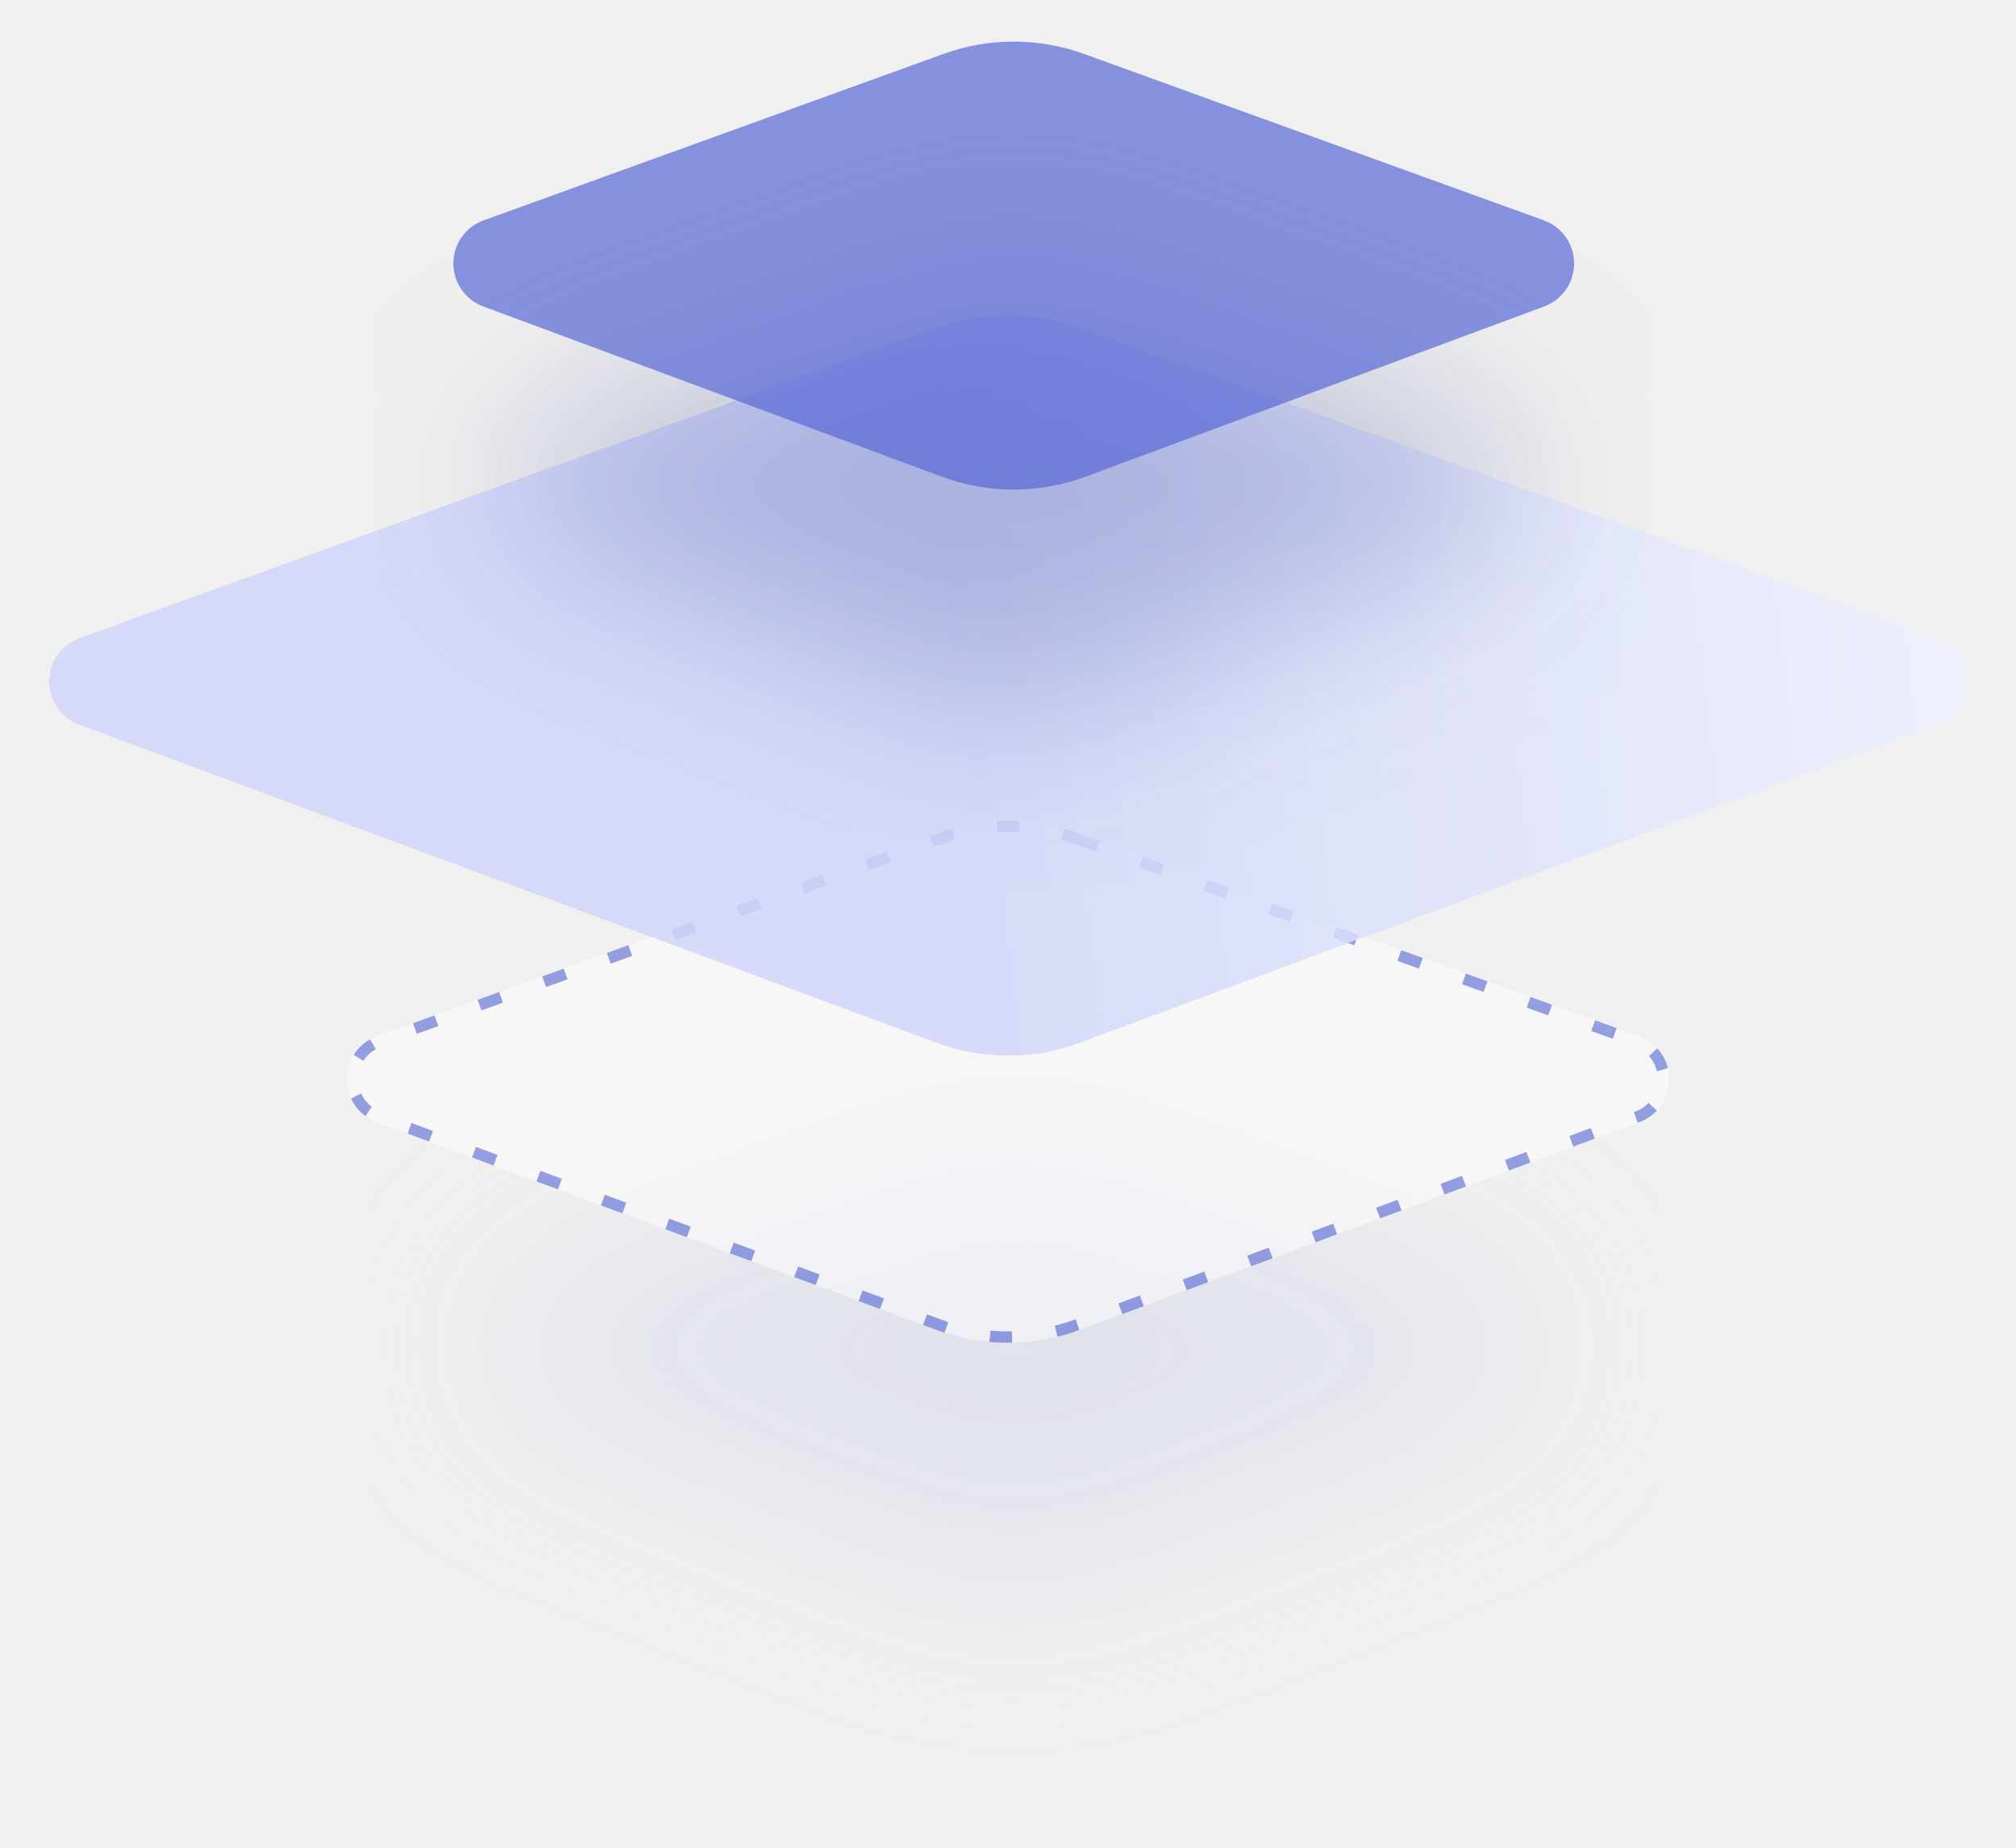
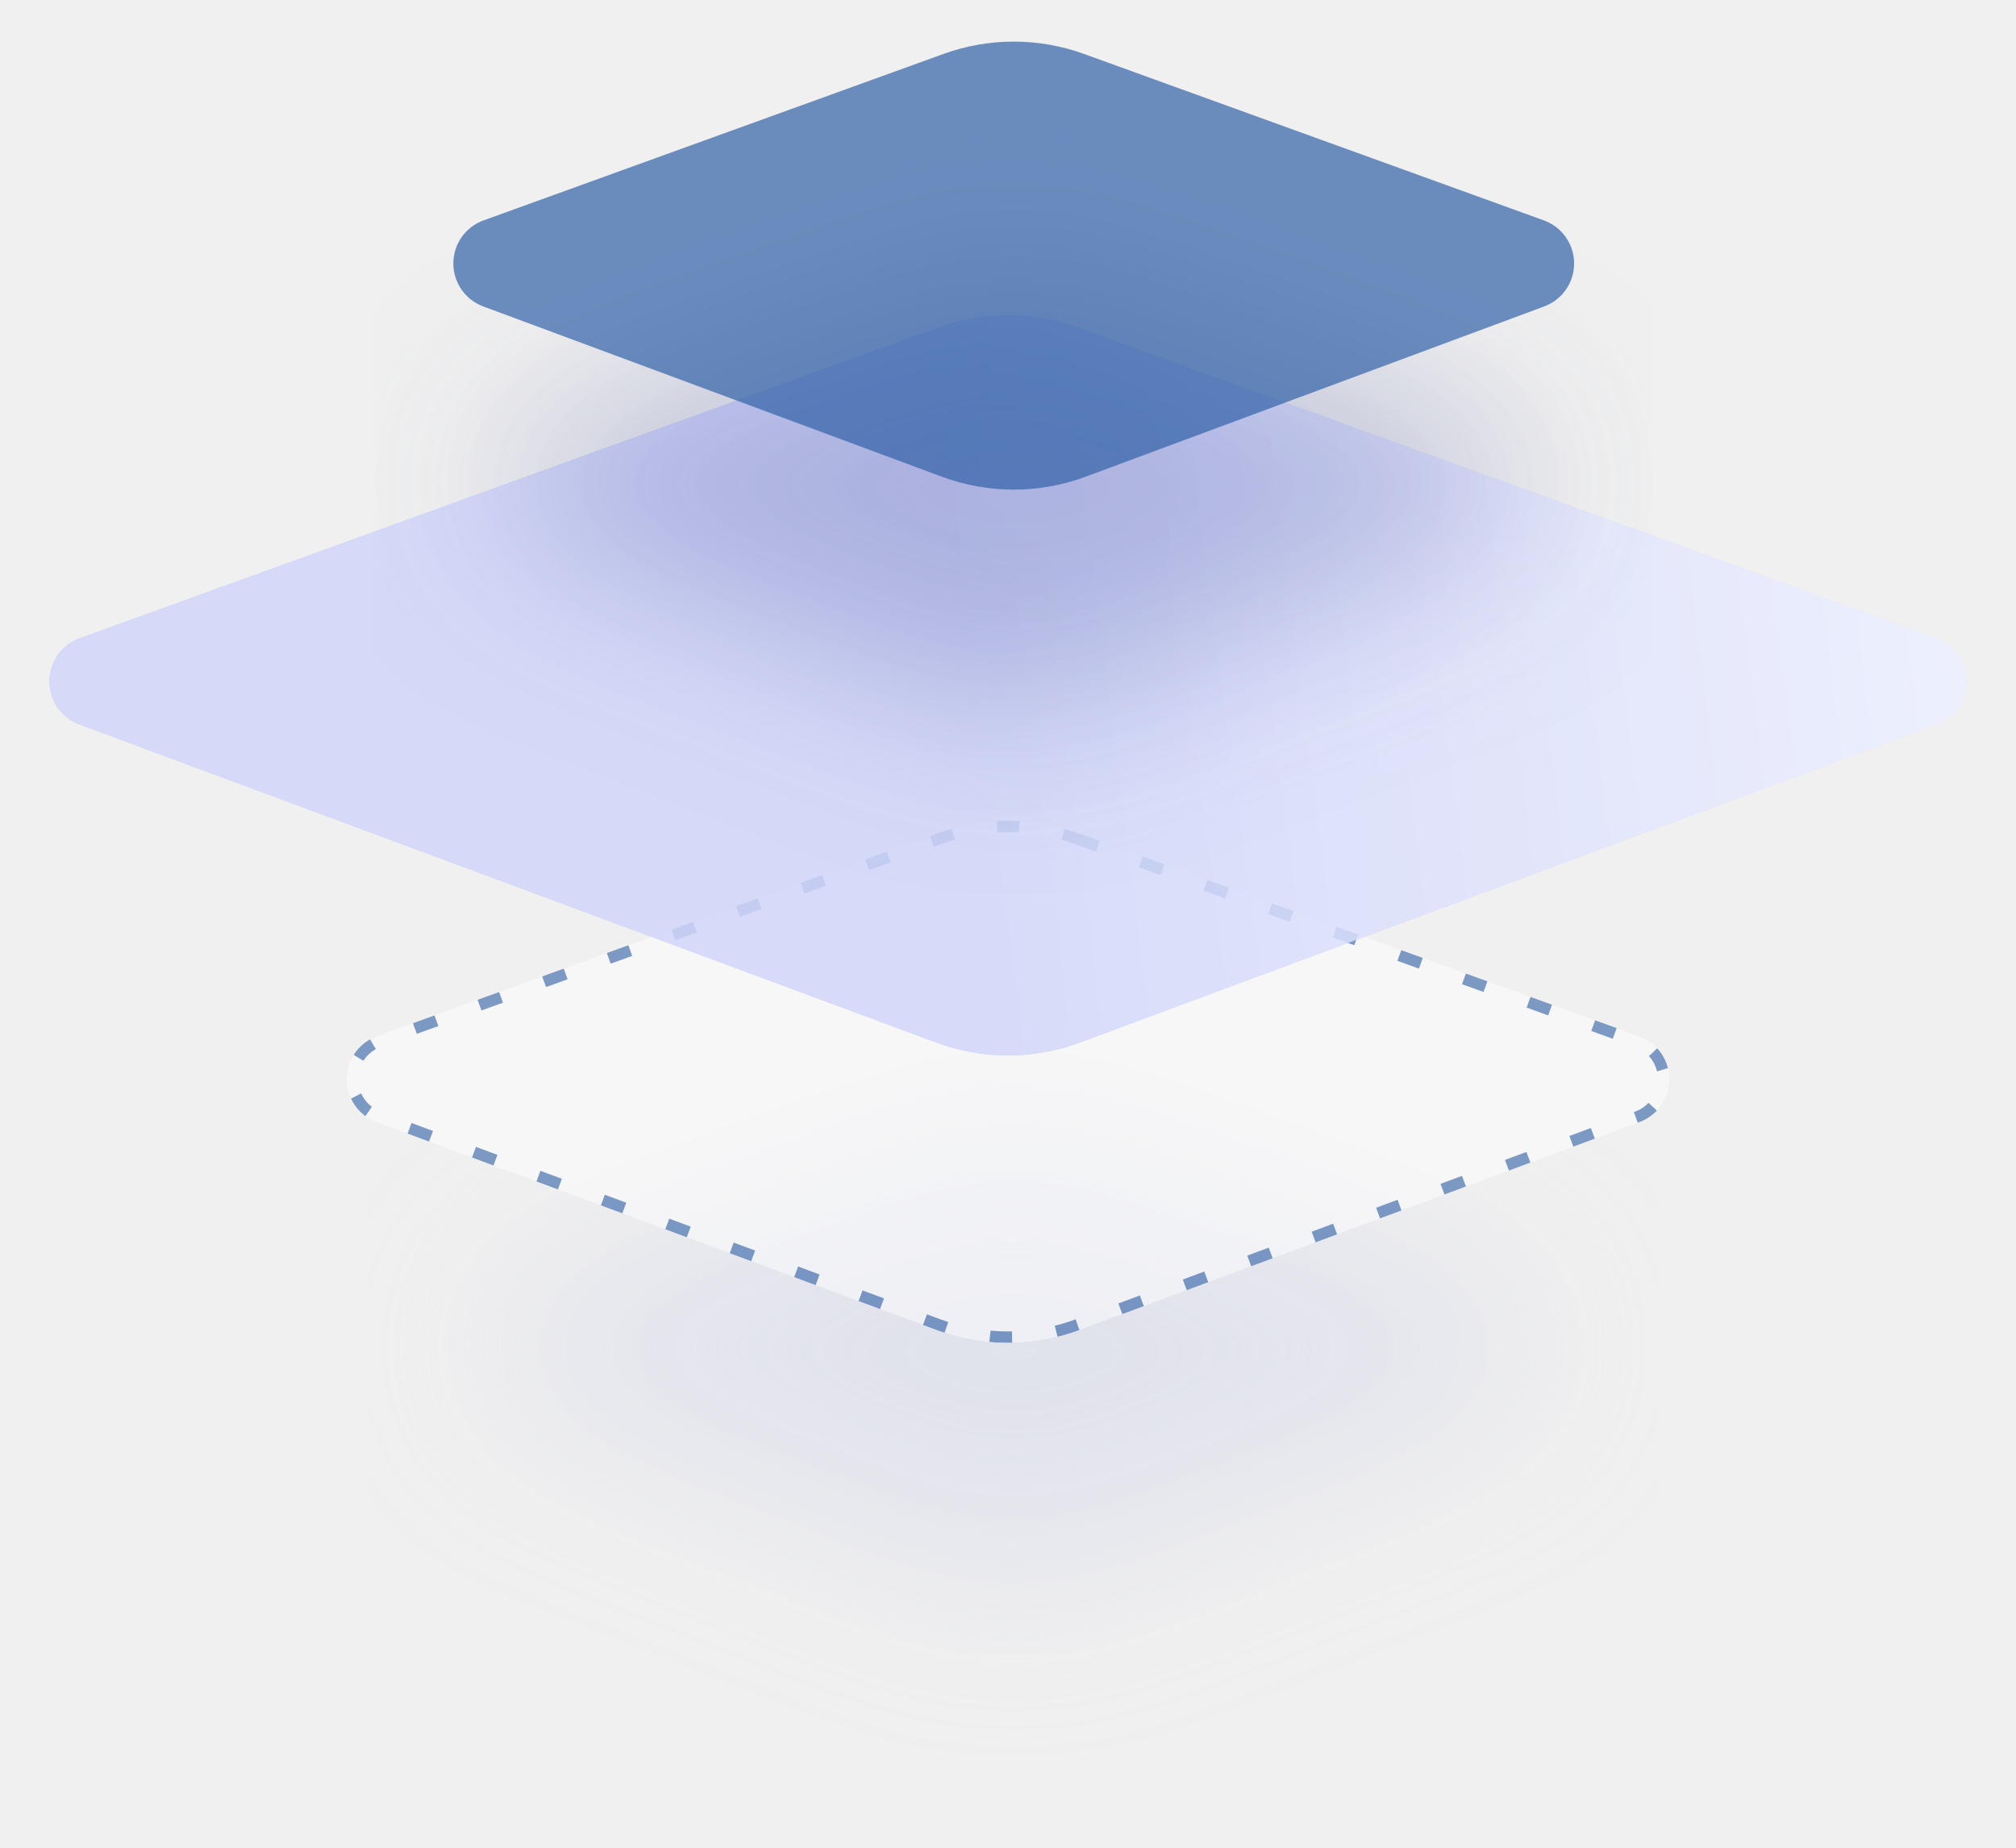
<svg xmlns="http://www.w3.org/2000/svg" xmlns:xlink="http://www.w3.org/1999/xlink" width="132px" height="121px" viewBox="0 0 132 121" version="1.1">
  <defs>
    <filter x="-12.2%" y="-54.2%" width="124.4%" height="207.4%" filterUnits="objectBoundingBox" id="filter-1">
      <feGaussianBlur stdDeviation="5.625" in="SourceGraphic" />
    </filter>
    <path d="M70.595,52.556 L107.328,65.853 C108.885,66.417 109.691,68.137 109.127,69.695 C108.827,70.524 108.177,71.179 107.351,71.486 L70.699,85.096 C67.668,86.222 64.332,86.222 61.301,85.096 L24.649,71.486 C23.096,70.91 22.304,69.183 22.881,67.63 C23.188,66.803 23.843,66.153 24.672,65.853 L61.405,52.556 C64.374,51.481 67.626,51.481 70.595,52.556 Z" id="path-2" />
    <mask id="mask-3" maskContentUnits="userSpaceOnUse" maskUnits="objectBoundingBox" x="0" y="0" width="94.5" height="35.47" fill="white">
      <use xlink:href="#path-2" />
    </mask>
    <mask id="mask-5" maskContentUnits="userSpaceOnUse" maskUnits="objectBoundingBox" x="0" y="0" width="94.5" height="35.47" fill="white">
      <use xlink:href="#path-2" />
    </mask>
    <linearGradient x1="100%" y1="47.752%" x2="0%" y2="52.702%" id="linearGradient-6">
      <stop stop-color="#CFD6FF" offset="0%" />
      <stop stop-color="#8B99F0" offset="51.972%" />
      <stop stop-color="#8B99F0" offset="100%" />
    </linearGradient>
    <path d="M70.595,19.464 L126.78,39.803 C128.338,40.367 129.144,42.087 128.58,43.645 C128.28,44.475 127.63,45.13 126.804,45.437 L70.699,66.269 C67.668,67.395 64.332,67.395 61.301,66.269 L5.196,45.437 C3.643,44.86 2.852,43.133 3.428,41.58 C3.735,40.753 4.39,40.104 5.22,39.803 L61.405,19.464 C64.374,18.39 67.626,18.39 70.595,19.464 Z" id="path-7" />
    <filter x="-11.9%" y="-55.4%" width="123.9%" height="209.9%" filterUnits="objectBoundingBox" id="filter-9">
      <feGaussianBlur stdDeviation="5.625" in="SourceGraphic" />
    </filter>
    <path d="M70.97,1.53 L101.089,12.433 C102.647,12.997 103.452,14.717 102.888,16.275 C102.588,17.104 101.938,17.759 101.112,18.066 L71.074,29.22 C68.043,30.345 64.707,30.345 61.676,29.22 L31.638,18.066 C30.085,17.489 29.293,15.763 29.87,14.209 C30.177,13.383 30.832,12.733 31.661,12.433 L61.78,1.53 C64.749,0.455 68.001,0.455 70.97,1.53 Z" id="path-10" />
  </defs>
  <g id="Home" stroke="none" stroke-width="1" fill="none" fill-rule="evenodd">
    <g id="new-home-page-" transform="translate(-1188, -291)">
      <g id="API" transform="translate(1188, 293)">
        <path d="M67.644,71.772 L97.846,82.631 C99.795,83.332 100.807,85.48 100.106,87.428 C99.74,88.447 98.952,89.258 97.944,89.652 L69.107,100.931 C67.35,101.618 65.4,101.618 63.643,100.931 L34.806,89.652 C32.878,88.898 31.926,86.722 32.68,84.794 C33.074,83.786 33.885,82.997 34.904,82.631 L65.106,71.772 C65.926,71.477 66.824,71.477 67.644,71.772 Z" id="Polygon-Copy-15" fill="#CCD1F2" opacity="0.302" style="mix-blend-mode: multiply;" filter="url(#filter-1)" />
        <mask id="mask-4" fill="white">
          <use xlink:href="#path-2" />
        </mask>
-         <g id="Mask-Copy-8" stroke="#5567D5" mask="url(#mask-3)" stroke-width="1.5" fill-opacity="0.8" fill="#FFFFFF" opacity="0.6" stroke-dasharray="1.5,3">
+         <g id="Mask-Copy-8" stroke="#2F5FA7" mask="url(#mask-3)" stroke-width="1.5" fill-opacity="0.8" fill="#FFFFFF" opacity="0.6" stroke-dasharray="1.5,3">
          <use mask="url(#mask-5)" xlink:href="#path-2" />
        </g>
        <mask id="mask-8" fill="white">
          <use xlink:href="#path-7" />
        </mask>
        <g id="Mask-Copy-9" opacity="0.851">
          <use fill="url(#linearGradient-6)" xlink:href="#path-7" />
          <use fill-opacity="0.6" fill="#FFFFFF" xlink:href="#path-7" />
        </g>
        <path d="M67.62,15.452 L97.617,26.006 C99.571,26.694 100.598,28.835 99.91,30.788 C99.545,31.827 98.741,32.652 97.713,33.046 L69.056,44.015 C67.33,44.676 65.42,44.676 63.694,44.015 L35.037,33.046 C33.103,32.306 32.135,30.137 32.875,28.203 C33.269,27.175 34.094,26.372 35.133,26.006 L65.13,15.452 C65.936,15.168 66.814,15.168 67.62,15.452 Z" id="Polygon-Copy-15" fill-opacity="0.524" fill="#747FBE" opacity="0.701" style="mix-blend-mode: multiply;" filter="url(#filter-9)" />
        <mask id="mask-11" fill="white">
          <use xlink:href="#path-10" />
        </mask>
-         <use id="Mask-Copy-11" fill="#5567D5" opacity="0.691" xlink:href="#path-10" />
+         <use id="Mask-Copy-11" fill="#2F5FA7" opacity="0.691" xlink:href="#path-10" />
      </g>
    </g>
  </g>
</svg>
